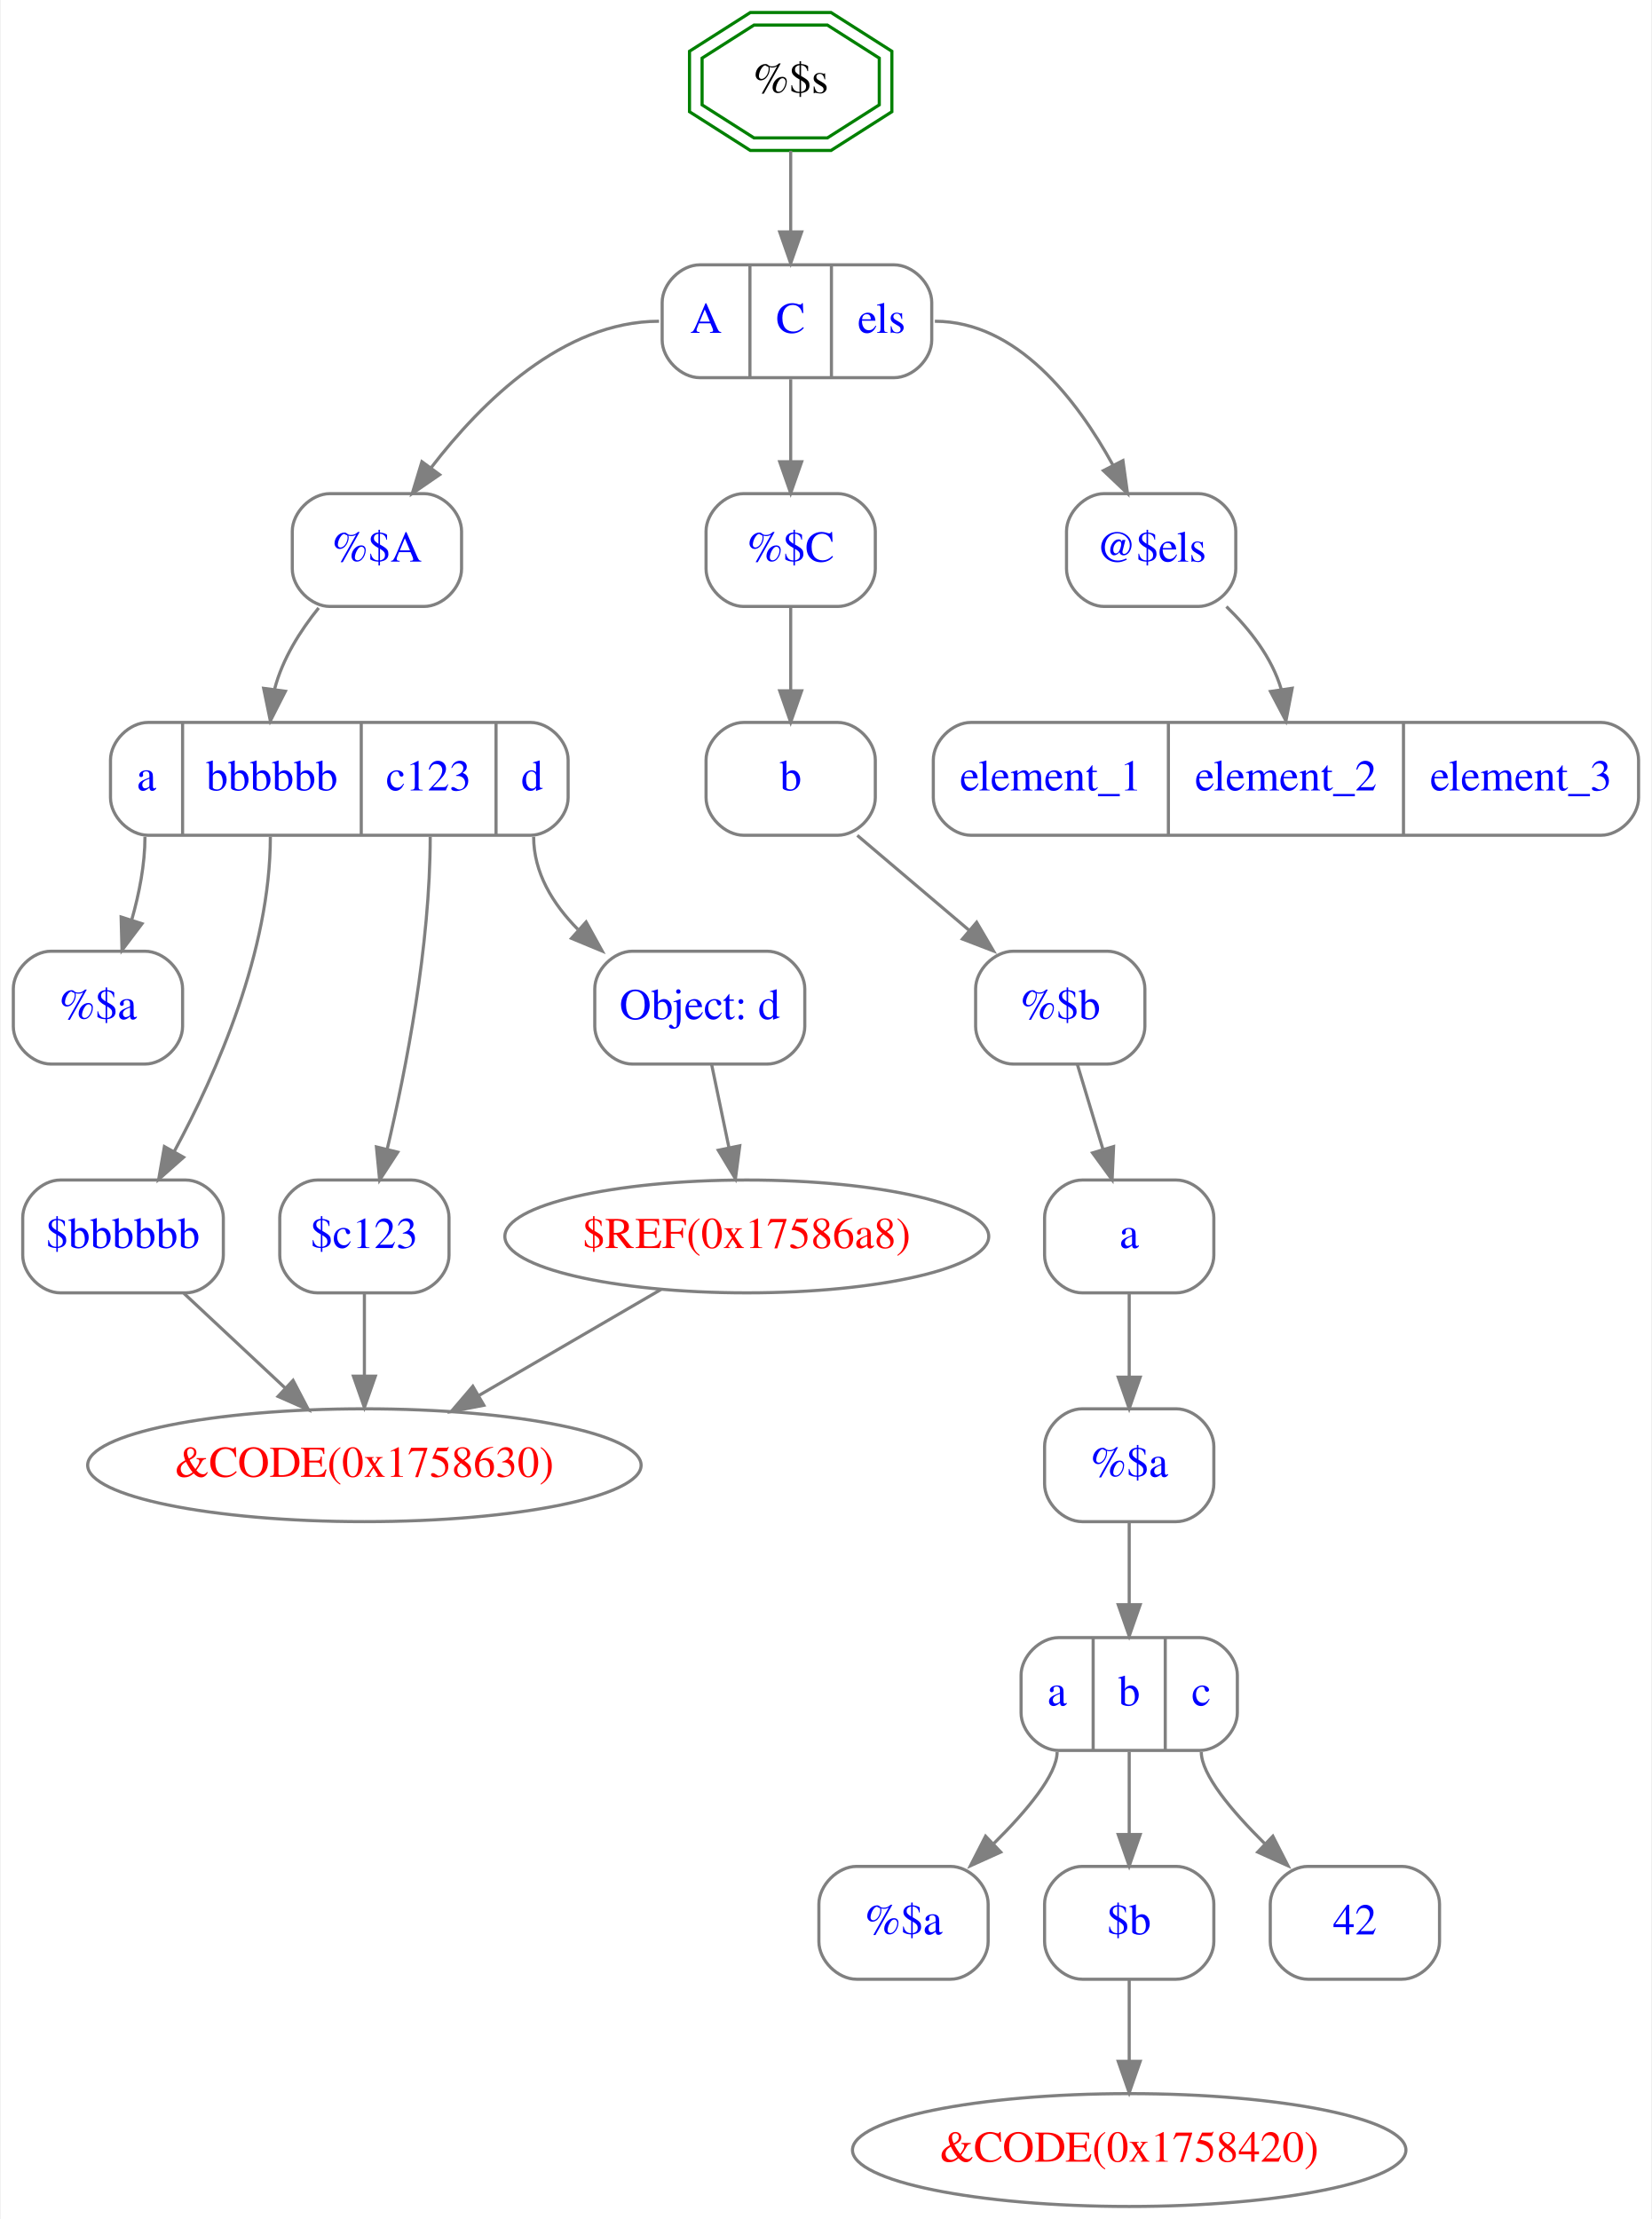
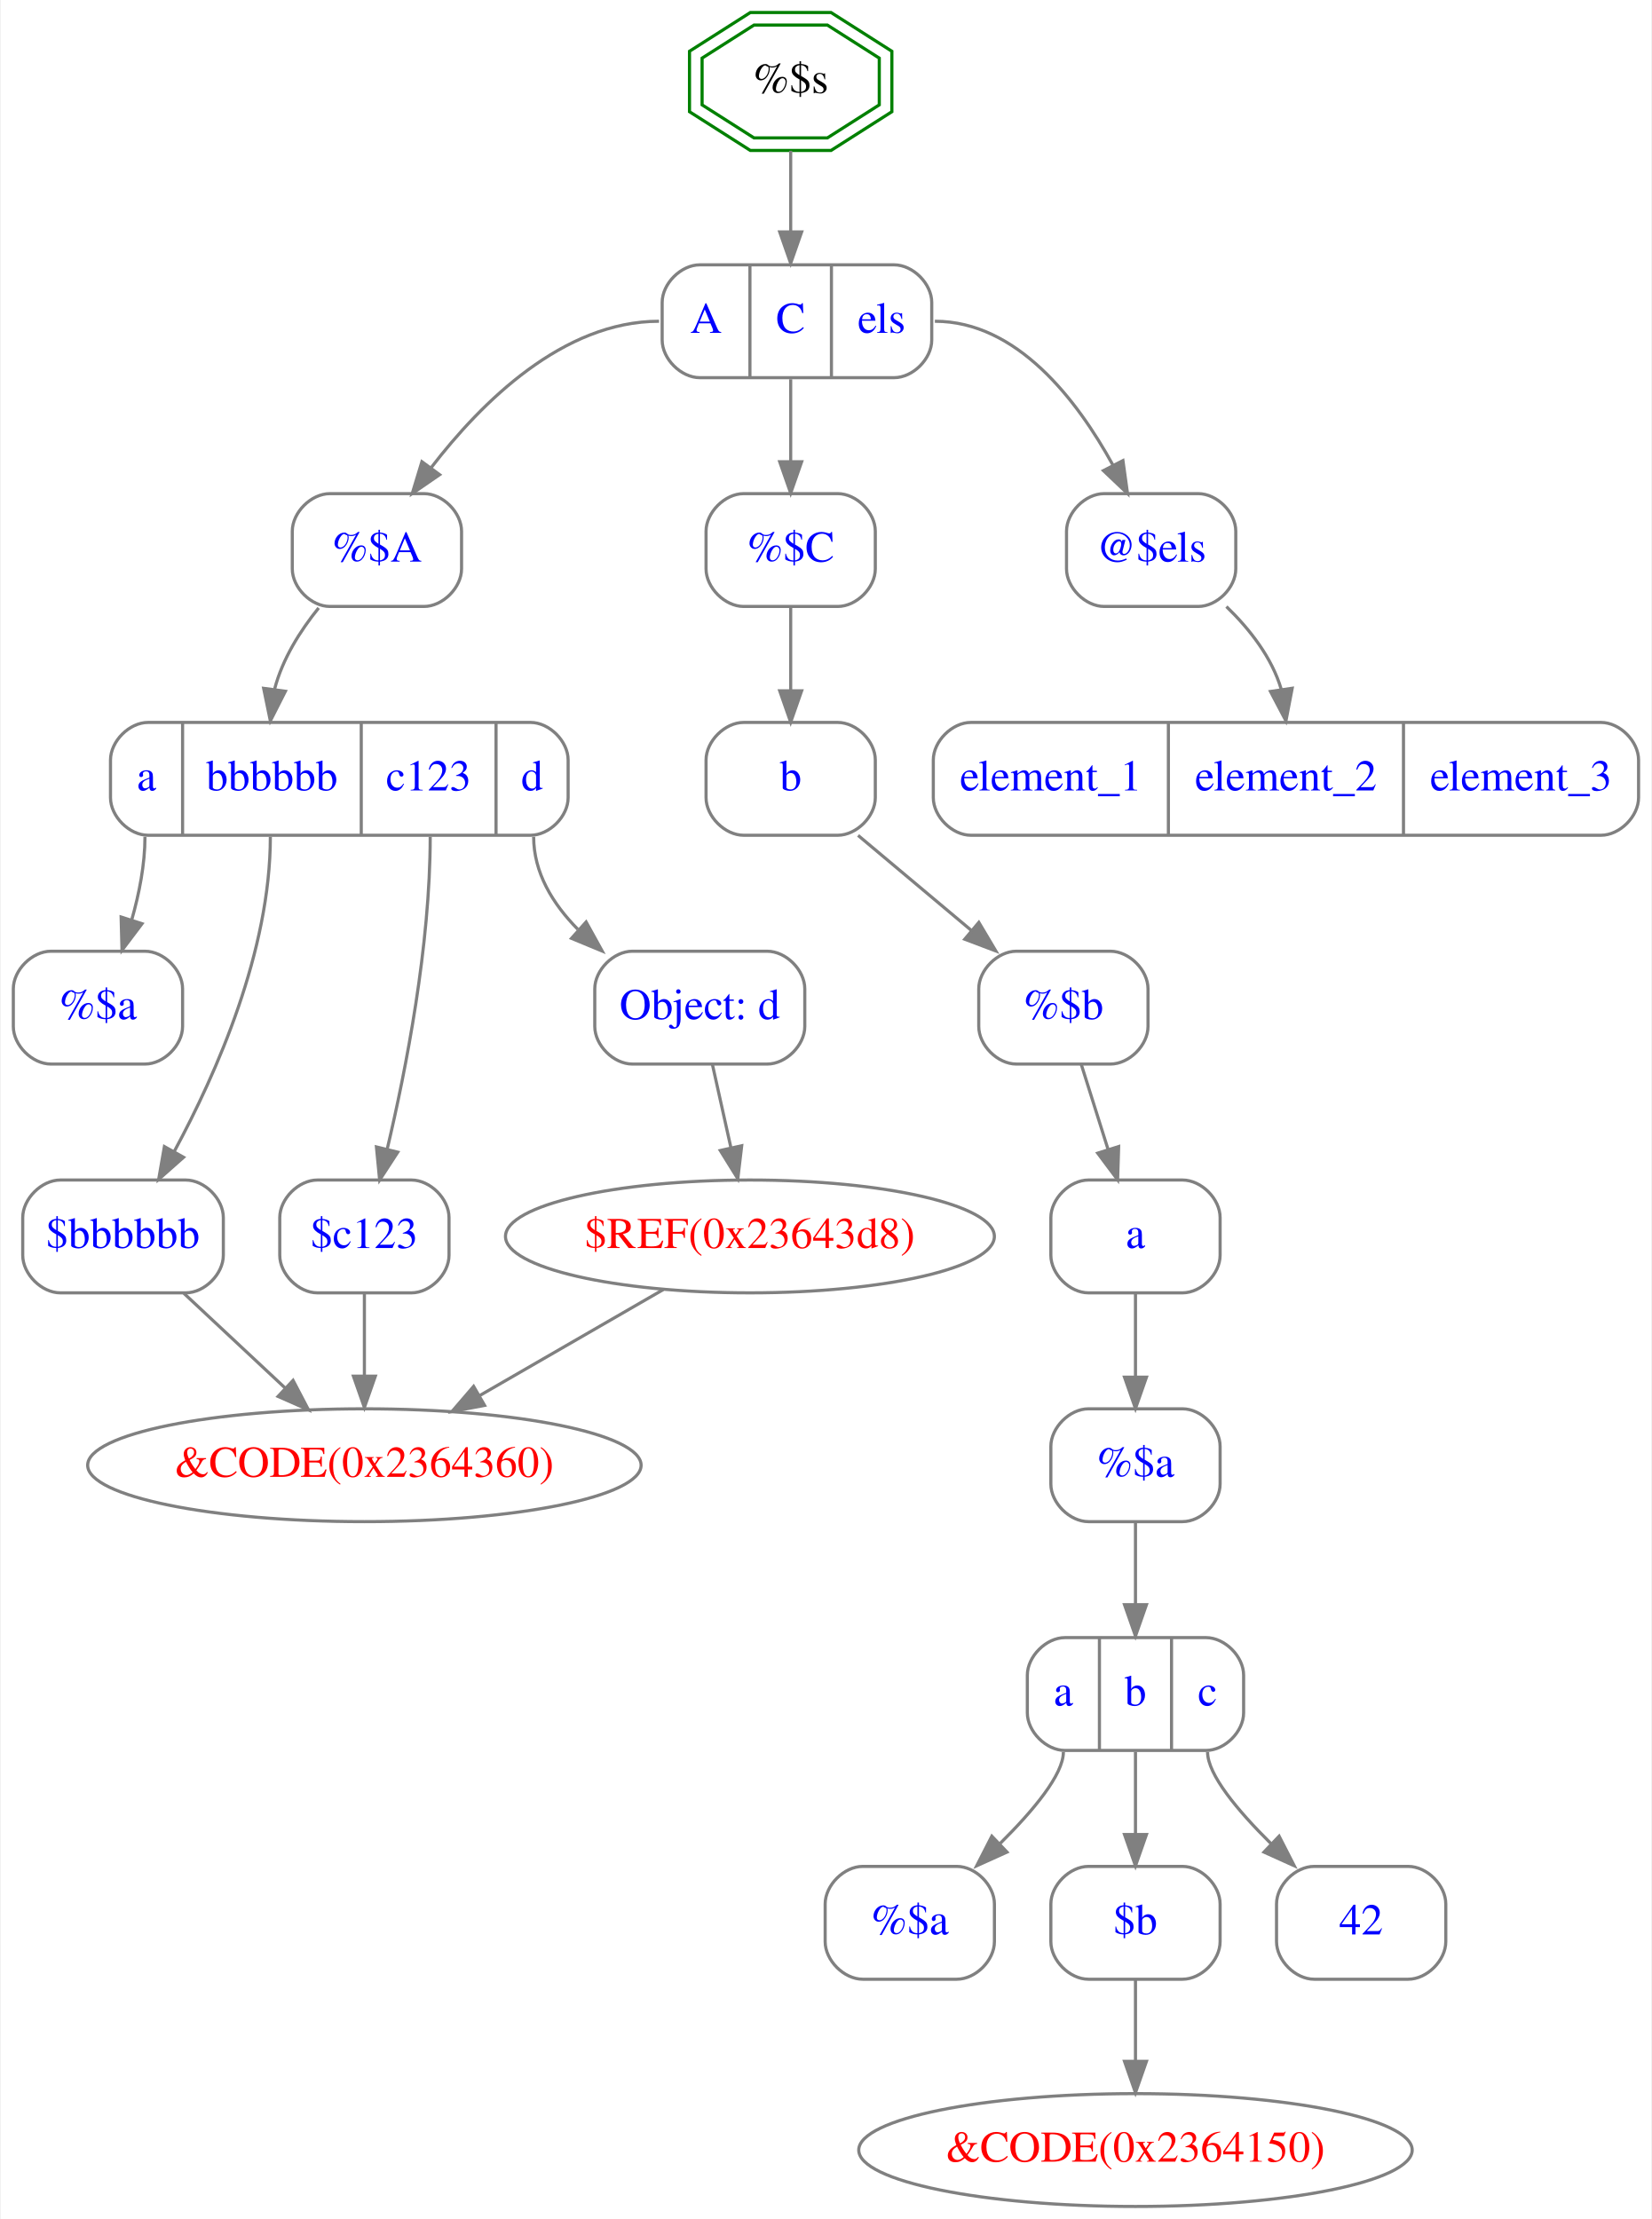
<svg xmlns="http://www.w3.org/2000/svg" width="527pt" height="708pt" viewBox="0.00 0.00 526.50 708.00">
  <g id="graph0" class="graph" transform="scale(1 1) rotate(0) translate(4 704)">
    <polygon fill="white" stroke="none" points="-4,4 -4,-704 522.5,-704 522.5,4 -4,4" />
    <g id="node1" class="node">
      <polygon fill="none" stroke="green" points="276.263,-670.544 276.263,-685.456 259.707,-696 236.293,-696 219.737,-685.456 219.737,-670.544 236.293,-660 259.707,-660 276.263,-670.544" />
      <polygon fill="none" stroke="green" points="280.28,-668.354 280.28,-687.646 260.882,-700 235.118,-700 215.72,-687.646 215.72,-668.354 235.118,-656 260.882,-656 280.28,-668.354" />
      <text text-anchor="middle" x="248" y="-674.3" font-family="Times,serif" font-size="14.00">%$s</text>
    </g>
    <g id="node2" class="node">
      <path fill="none" stroke="grey" d="M219,-583.5C219,-583.5 281,-583.5 281,-583.5 287,-583.5 293,-589.5 293,-595.5 293,-595.5 293,-607.5 293,-607.5 293,-613.5 287,-619.5 281,-619.5 281,-619.5 219,-619.5 219,-619.5 213,-619.5 207,-613.5 207,-607.5 207,-607.5 207,-595.5 207,-595.5 207,-589.5 213,-583.5 219,-583.5" />
      <text text-anchor="middle" x="221" y="-597.8" font-family="Times,serif" font-size="14.00" fill="blue">A</text>
      <polyline fill="none" stroke="grey" points="235,-583.5 235,-619.5 " />
      <text text-anchor="middle" x="248" y="-597.8" font-family="Times,serif" font-size="14.00" fill="blue">C</text>
      <polyline fill="none" stroke="grey" points="261,-583.5 261,-619.5 " />
      <text text-anchor="middle" x="277" y="-597.8" font-family="Times,serif" font-size="14.00" fill="blue">els</text>
    </g>
    <g id="edge1" class="edge">
      <path fill="none" stroke="grey" d="M248,-655.886C248,-648.163 248,-639.138 248,-630.263" />
      <polygon fill="grey" stroke="grey" points="251.5,-630 248,-620 244.5,-630 251.5,-630" />
    </g>
    <g id="node3" class="node">
      <path fill="none" stroke="grey" d="M101,-510.5C101,-510.5 131,-510.5 131,-510.5 137,-510.5 143,-516.5 143,-522.5 143,-522.5 143,-534.5 143,-534.5 143,-540.5 137,-546.5 131,-546.5 131,-546.5 101,-546.5 101,-546.5 95,-546.5 89,-540.5 89,-534.5 89,-534.5 89,-522.5 89,-522.5 89,-516.5 95,-510.5 101,-510.5" />
      <text text-anchor="middle" x="116" y="-524.8" font-family="Times,serif" font-size="14.00" fill="blue">%$A</text>
    </g>
    <g id="edge2" class="edge">
      <path fill="none" stroke="grey" d="M206,-601.5C175.409,-601.5 149.408,-575.747 133.335,-554.834" />
      <polygon fill="grey" stroke="grey" points="136,-552.549 127.271,-546.545 130.351,-556.682 136,-552.549" />
    </g>
    <g id="node11" class="node">
      <path fill="none" stroke="grey" d="M233,-510.5C233,-510.5 263,-510.5 263,-510.5 269,-510.5 275,-516.5 275,-522.5 275,-522.5 275,-534.5 275,-534.5 275,-540.5 269,-546.5 263,-546.5 263,-546.5 233,-546.5 233,-546.5 227,-546.5 221,-540.5 221,-534.5 221,-534.5 221,-522.5 221,-522.5 221,-516.5 227,-510.5 233,-510.5" />
      <text text-anchor="middle" x="248" y="-524.8" font-family="Times,serif" font-size="14.00" fill="blue">%$C</text>
    </g>
    <g id="edge12" class="edge">
      <path fill="none" stroke="grey" d="M248,-583C248,-574.484 248,-565.22 248,-556.787" />
      <polygon fill="grey" stroke="grey" points="251.5,-556.667 248,-546.667 244.5,-556.667 251.5,-556.667" />
    </g>
    <g id="node21" class="node">
      <path fill="none" stroke="grey" d="M348,-510.5C348,-510.5 378,-510.5 378,-510.5 384,-510.5 390,-516.5 390,-522.5 390,-522.5 390,-534.5 390,-534.5 390,-540.5 384,-546.5 378,-546.5 378,-546.5 348,-546.5 348,-546.5 342,-546.5 336,-540.5 336,-534.5 336,-534.5 336,-522.5 336,-522.5 336,-516.5 342,-510.5 348,-510.5" />
      <text text-anchor="middle" x="363" y="-524.8" font-family="Times,serif" font-size="14.00" fill="blue">@$els</text>
    </g>
    <g id="edge22" class="edge">
      <path fill="none" stroke="grey" d="M294,-601.5C320.163,-601.5 339.358,-576.43 350.767,-555.673" />
      <polygon fill="grey" stroke="grey" points="354,-557.039 355.458,-546.545 347.774,-553.839 354,-557.039" />
    </g>
    <g id="node4" class="node">
      <path fill="none" stroke="grey" d="M43,-437.5C43,-437.5 165,-437.5 165,-437.5 171,-437.5 177,-443.5 177,-449.5 177,-449.5 177,-461.5 177,-461.5 177,-467.5 171,-473.5 165,-473.5 165,-473.5 43,-473.5 43,-473.5 37,-473.5 31,-467.5 31,-461.5 31,-461.5 31,-449.5 31,-449.5 31,-443.5 37,-437.5 43,-437.5" />
      <text text-anchor="middle" x="42.5" y="-451.8" font-family="Times,serif" font-size="14.00" fill="blue">a</text>
      <polyline fill="none" stroke="grey" points="54,-437.5 54,-473.5 " />
      <text text-anchor="middle" x="82.5" y="-451.8" font-family="Times,serif" font-size="14.00" fill="blue">bbbbbb</text>
      <polyline fill="none" stroke="grey" points="111,-437.5 111,-473.5 " />
      <text text-anchor="middle" x="132.5" y="-451.8" font-family="Times,serif" font-size="14.00" fill="blue">c123</text>
      <polyline fill="none" stroke="grey" points="154,-437.5 154,-473.5 " />
      <text text-anchor="middle" x="165.5" y="-451.8" font-family="Times,serif" font-size="14.00" fill="blue">d</text>
    </g>
    <g id="edge3" class="edge">
      <path fill="none" stroke="grey" d="M97.408,-510.029C91.517,-502.73 85.883,-493.791 83.37,-484.195" />
      <polygon fill="grey" stroke="grey" points="86.8,-483.445 82,-474 79.863,-484.377 86.8,-483.445" />
    </g>
    <g id="node5" class="node">
      <path fill="none" stroke="grey" d="M12,-364.5C12,-364.5 42,-364.5 42,-364.5 48,-364.5 54,-370.5 54,-376.5 54,-376.5 54,-388.5 54,-388.5 54,-394.5 48,-400.5 42,-400.5 42,-400.5 12,-400.5 12,-400.5 6,-400.5 0,-394.5 0,-388.5 0,-388.5 0,-376.5 0,-376.5 0,-370.5 6,-364.5 12,-364.5" />
      <text text-anchor="middle" x="27" y="-378.8" font-family="Times,serif" font-size="14.00" fill="blue">%$a</text>
    </g>
    <g id="edge4" class="edge">
      <path fill="none" stroke="grey" d="M42,-437C42,-428.209 40.163,-418.897 37.776,-410.506" />
      <polygon fill="grey" stroke="grey" points="41.058,-409.279 34.676,-400.823 34.391,-411.414 41.058,-409.279" />
    </g>
    <g id="node6" class="node">
      <path fill="none" stroke="grey" d="M15,-291.5C15,-291.5 55,-291.5 55,-291.5 61,-291.5 67,-297.5 67,-303.5 67,-303.5 67,-315.5 67,-315.5 67,-321.5 61,-327.5 55,-327.5 55,-327.5 15,-327.5 15,-327.5 9,-327.5 3,-321.5 3,-315.5 3,-315.5 3,-303.5 3,-303.5 3,-297.5 9,-291.5 15,-291.5" />
      <text text-anchor="middle" x="35" y="-305.8" font-family="Times,serif" font-size="14.00" fill="blue">$bbbbbb</text>
    </g>
    <g id="edge5" class="edge">
      <path fill="none" stroke="grey" d="M82,-437C82,-400.601 64.928,-361.764 51.362,-336.649" />
      <polygon fill="grey" stroke="grey" points="54.311,-334.751 46.377,-327.729 48.2,-338.166 54.311,-334.751" />
    </g>
    <g id="node8" class="node">
      <path fill="none" stroke="grey" d="M97,-291.5C97,-291.5 127,-291.5 127,-291.5 133,-291.5 139,-297.5 139,-303.5 139,-303.5 139,-315.5 139,-315.5 139,-321.5 133,-327.5 127,-327.5 127,-327.5 97,-327.5 97,-327.5 91,-327.5 85,-321.5 85,-315.5 85,-315.5 85,-303.5 85,-303.5 85,-297.5 91,-291.5 97,-291.5" />
      <text text-anchor="middle" x="112" y="-305.8" font-family="Times,serif" font-size="14.00" fill="blue">$c123</text>
    </g>
    <g id="edge7" class="edge">
      <path fill="none" stroke="grey" d="M133,-437C133,-402.298 125.333,-362.981 119.264,-337.296" />
      <polygon fill="grey" stroke="grey" points="122.645,-336.387 116.871,-327.504 115.845,-338.049 122.645,-336.387" />
    </g>
    <g id="node9" class="node">
      <path fill="none" stroke="grey" d="M197.5,-364.5C197.5,-364.5 240.5,-364.5 240.5,-364.5 246.5,-364.5 252.5,-370.5 252.5,-376.5 252.5,-376.5 252.5,-388.5 252.5,-388.5 252.5,-394.5 246.5,-400.5 240.5,-400.5 240.5,-400.5 197.5,-400.5 197.5,-400.5 191.5,-400.5 185.5,-394.5 185.5,-388.5 185.5,-388.5 185.5,-376.5 185.5,-376.5 185.5,-370.5 191.5,-364.5 197.5,-364.5" />
      <text text-anchor="middle" x="219" y="-378.8" font-family="Times,serif" font-size="14.00" fill="blue">Object: d</text>
    </g>
    <g id="edge9" class="edge">
      <path fill="none" stroke="grey" d="M166,-437C166,-425.582 172.053,-415.656 180.068,-407.519" />
      <polygon fill="grey" stroke="grey" points="182.736,-409.829 187.863,-400.557 178.073,-404.608 182.736,-409.829" />
    </g>
    <g id="node7" class="node">
      <ellipse fill="none" stroke="grey" cx="112" cy="-236.5" rx="88.284" ry="18" />
-       <text text-anchor="middle" x="112" y="-232.8" font-family="Times,serif" font-size="14.00" fill="red">&amp;CODE(0x1758630)</text>
+       <text text-anchor="middle" x="112" y="-232.8" font-family="Times,serif" font-size="14.00" fill="red">&amp;CODE(0x2364360)</text>
    </g>
    <g id="edge6" class="edge">
      <path fill="none" stroke="grey" d="M54.43,-291.331C64.253,-282.146 76.292,-270.889 86.817,-261.048" />
      <polygon fill="grey" stroke="grey" points="89.246,-263.569 94.159,-254.182 84.465,-258.456 89.246,-263.569" />
    </g>
    <g id="edge8" class="edge">
      <path fill="none" stroke="grey" d="M112,-291.331C112,-283.394 112,-273.909 112,-265.128" />
      <polygon fill="grey" stroke="grey" points="115.5,-264.918 112,-254.918 108.5,-264.918 115.5,-264.918" />
    </g>
    <g id="node10" class="node">
-       <ellipse fill="none" stroke="grey" cx="234" cy="-309.5" rx="77.187" ry="18" />
-       <text text-anchor="middle" x="234" y="-305.8" font-family="Times,serif" font-size="14.00" fill="red">$REF(0x17586a8)</text>
+       <ellipse fill="none" stroke="grey" cx="235" cy="-309.5" rx="77.986" ry="18" />
+       <text text-anchor="middle" x="235" y="-305.8" font-family="Times,serif" font-size="14.00" fill="red">$REF(0x23643d8)</text>
    </g>
    <g id="edge10" class="edge">
-       <path fill="none" stroke="grey" d="M222.785,-364.331C224.457,-356.307 226.458,-346.701 228.304,-337.839" />
-       <polygon fill="grey" stroke="grey" points="231.758,-338.421 230.371,-327.918 224.905,-336.994 231.758,-338.421" />
+       <path fill="none" stroke="grey" d="M223.037,-364.331C224.821,-356.307 226.955,-346.701 228.925,-337.839" />
+       <polygon fill="grey" stroke="grey" points="232.377,-338.439 231.129,-327.918 225.543,-336.92 232.377,-338.439" />
    </g>
    <g id="edge11" class="edge">
-       <path fill="none" stroke="grey" d="M206.621,-292.566C189.475,-282.588 167.175,-269.61 148.53,-258.759" />
-       <polygon fill="grey" stroke="grey" points="150.113,-255.631 139.71,-253.626 146.592,-261.681 150.113,-255.631" />
+       <path fill="none" stroke="grey" d="M207.396,-292.566C190.11,-282.588 167.627,-269.61 148.83,-258.759" />
+       <polygon fill="grey" stroke="grey" points="150.347,-255.594 139.937,-253.626 146.848,-261.657 150.347,-255.594" />
    </g>
    <g id="node12" class="node">
      <path fill="none" stroke="grey" d="M233,-437.5C233,-437.5 263,-437.5 263,-437.5 269,-437.5 275,-443.5 275,-449.5 275,-449.5 275,-461.5 275,-461.5 275,-467.5 269,-473.5 263,-473.5 263,-473.5 233,-473.5 233,-473.5 227,-473.5 221,-467.5 221,-461.5 221,-461.5 221,-449.5 221,-449.5 221,-443.5 227,-437.5 233,-437.5" />
      <text text-anchor="middle" x="248" y="-451.8" font-family="Times,serif" font-size="14.00" fill="blue">b</text>
    </g>
    <g id="edge13" class="edge">
      <path fill="none" stroke="grey" d="M248,-510.455C248,-502.383 248,-492.676 248,-483.682" />
      <polygon fill="grey" stroke="grey" points="251.5,-483.59 248,-473.59 244.5,-483.59 251.5,-483.59" />
    </g>
    <g id="node13" class="node">
-       <path fill="none" stroke="grey" d="M319,-364.5C319,-364.5 349,-364.5 349,-364.5 355,-364.5 361,-370.5 361,-376.5 361,-376.5 361,-388.5 361,-388.5 361,-394.5 355,-400.5 349,-400.5 349,-400.5 319,-400.5 319,-400.5 313,-400.5 307,-394.5 307,-388.5 307,-388.5 307,-376.5 307,-376.5 307,-370.5 313,-364.5 319,-364.5" />
-       <text text-anchor="middle" x="334" y="-378.8" font-family="Times,serif" font-size="14.00" fill="blue">%$b</text>
+       <path fill="none" stroke="grey" d="M320,-364.5C320,-364.5 350,-364.5 350,-364.5 356,-364.5 362,-370.5 362,-376.5 362,-376.5 362,-388.5 362,-388.5 362,-394.5 356,-400.5 350,-400.5 350,-400.5 320,-400.5 320,-400.5 314,-400.5 308,-394.5 308,-388.5 308,-388.5 308,-376.5 308,-376.5 308,-370.5 314,-364.5 320,-364.5" />
+       <text text-anchor="middle" x="335" y="-378.8" font-family="Times,serif" font-size="14.00" fill="blue">%$b</text>
    </g>
    <g id="edge14" class="edge">
-       <path fill="none" stroke="grey" d="M269.258,-437.455C280.009,-428.33 293.219,-417.116 304.897,-407.204" />
-       <polygon fill="grey" stroke="grey" points="307.329,-409.73 312.688,-400.59 302.799,-404.393 307.329,-409.73" />
+       <path fill="none" stroke="grey" d="M269.506,-437.455C280.381,-428.33 293.745,-417.116 305.559,-407.204" />
+       <polygon fill="grey" stroke="grey" points="308.029,-409.699 313.44,-400.59 303.53,-404.337 308.029,-409.699" />
    </g>
    <g id="node14" class="node">
-       <path fill="none" stroke="grey" d="M341,-291.5C341,-291.5 371,-291.5 371,-291.5 377,-291.5 383,-297.5 383,-303.5 383,-303.5 383,-315.5 383,-315.5 383,-321.5 377,-327.5 371,-327.5 371,-327.5 341,-327.5 341,-327.5 335,-327.5 329,-321.5 329,-315.5 329,-315.5 329,-303.5 329,-303.5 329,-297.5 335,-291.5 341,-291.5" />
-       <text text-anchor="middle" x="356" y="-305.8" font-family="Times,serif" font-size="14.00" fill="blue">a</text>
+       <path fill="none" stroke="grey" d="M343,-291.5C343,-291.5 373,-291.5 373,-291.5 379,-291.5 385,-297.5 385,-303.5 385,-303.5 385,-315.5 385,-315.5 385,-321.5 379,-327.5 373,-327.5 373,-327.5 343,-327.5 343,-327.5 337,-327.5 331,-321.5 331,-315.5 331,-315.5 331,-303.5 331,-303.5 331,-297.5 337,-291.5 343,-291.5" />
+       <text text-anchor="middle" x="358" y="-305.8" font-family="Times,serif" font-size="14.00" fill="blue">a</text>
    </g>
    <g id="edge15" class="edge">
-       <path fill="none" stroke="grey" d="M339.438,-364.455C341.897,-356.295 344.86,-346.465 347.595,-337.389" />
-       <polygon fill="grey" stroke="grey" points="351.014,-338.175 350.548,-327.59 344.311,-336.155 351.014,-338.175" />
+       <path fill="none" stroke="grey" d="M340.685,-364.455C343.256,-356.295 346.353,-346.465 349.213,-337.389" />
+       <polygon fill="grey" stroke="grey" points="352.633,-338.18 352.3,-327.59 345.957,-336.076 352.633,-338.18" />
    </g>
    <g id="node15" class="node">
-       <path fill="none" stroke="grey" d="M341,-218.5C341,-218.5 371,-218.5 371,-218.5 377,-218.5 383,-224.5 383,-230.5 383,-230.5 383,-242.5 383,-242.5 383,-248.5 377,-254.5 371,-254.5 371,-254.5 341,-254.5 341,-254.5 335,-254.5 329,-248.5 329,-242.5 329,-242.5 329,-230.5 329,-230.5 329,-224.5 335,-218.5 341,-218.5" />
-       <text text-anchor="middle" x="356" y="-232.8" font-family="Times,serif" font-size="14.00" fill="blue">%$a</text>
+       <path fill="none" stroke="grey" d="M343,-218.5C343,-218.5 373,-218.5 373,-218.5 379,-218.5 385,-224.5 385,-230.5 385,-230.5 385,-242.5 385,-242.5 385,-248.5 379,-254.5 373,-254.5 373,-254.5 343,-254.5 343,-254.5 337,-254.5 331,-248.5 331,-242.5 331,-242.5 331,-230.5 331,-230.5 331,-224.5 337,-218.5 343,-218.5" />
+       <text text-anchor="middle" x="358" y="-232.8" font-family="Times,serif" font-size="14.00" fill="blue">%$a</text>
    </g>
    <g id="edge16" class="edge">
-       <path fill="none" stroke="grey" d="M356,-291.455C356,-283.383 356,-273.676 356,-264.682" />
-       <polygon fill="grey" stroke="grey" points="359.5,-264.59 356,-254.59 352.5,-264.59 359.5,-264.59" />
+       <path fill="none" stroke="grey" d="M358,-291.455C358,-283.383 358,-273.676 358,-264.682" />
+       <polygon fill="grey" stroke="grey" points="361.5,-264.59 358,-254.59 354.5,-264.59 361.5,-264.59" />
    </g>
    <g id="node16" class="node">
-       <path fill="none" stroke="grey" d="M333.5,-145.5C333.5,-145.5 378.5,-145.5 378.5,-145.5 384.5,-145.5 390.5,-151.5 390.5,-157.5 390.5,-157.5 390.5,-169.5 390.5,-169.5 390.5,-175.5 384.5,-181.5 378.5,-181.5 378.5,-181.5 333.5,-181.5 333.5,-181.5 327.5,-181.5 321.5,-175.5 321.5,-169.5 321.5,-169.5 321.5,-157.5 321.5,-157.5 321.5,-151.5 327.5,-145.5 333.5,-145.5" />
-       <text text-anchor="middle" x="333" y="-159.8" font-family="Times,serif" font-size="14.00" fill="blue">a</text>
-       <polyline fill="none" stroke="grey" points="344.5,-145.5 344.5,-181.5 " />
-       <text text-anchor="middle" x="356" y="-159.8" font-family="Times,serif" font-size="14.00" fill="blue">b</text>
-       <polyline fill="none" stroke="grey" points="367.5,-145.5 367.5,-181.5 " />
-       <text text-anchor="middle" x="379" y="-159.8" font-family="Times,serif" font-size="14.00" fill="blue">c</text>
+       <path fill="none" stroke="grey" d="M335.5,-145.5C335.5,-145.5 380.5,-145.5 380.5,-145.5 386.5,-145.5 392.5,-151.5 392.5,-157.5 392.5,-157.5 392.5,-169.5 392.5,-169.5 392.5,-175.5 386.5,-181.5 380.5,-181.5 380.5,-181.5 335.5,-181.5 335.5,-181.5 329.5,-181.5 323.5,-175.5 323.5,-169.5 323.5,-169.5 323.5,-157.5 323.5,-157.5 323.5,-151.5 329.5,-145.5 335.5,-145.5" />
+       <text text-anchor="middle" x="335" y="-159.8" font-family="Times,serif" font-size="14.00" fill="blue">a</text>
+       <polyline fill="none" stroke="grey" points="346.5,-145.5 346.5,-181.5 " />
+       <text text-anchor="middle" x="358" y="-159.8" font-family="Times,serif" font-size="14.00" fill="blue">b</text>
+       <polyline fill="none" stroke="grey" points="369.5,-145.5 369.5,-181.5 " />
+       <text text-anchor="middle" x="381" y="-159.8" font-family="Times,serif" font-size="14.00" fill="blue">c</text>
    </g>
    <g id="edge17" class="edge">
-       <path fill="none" stroke="grey" d="M356,-218.333C356,-210.634 356,-201.336 356,-192.182" />
-       <polygon fill="grey" stroke="grey" points="359.5,-192 356,-182 352.5,-192 359.5,-192" />
+       <path fill="none" stroke="grey" d="M358,-218.333C358,-210.634 358,-201.336 358,-192.182" />
+       <polygon fill="grey" stroke="grey" points="361.5,-192 358,-182 354.5,-192 361.5,-192" />
    </g>
    <g id="node17" class="node">
-       <path fill="none" stroke="grey" d="M269,-72.5C269,-72.5 299,-72.5 299,-72.5 305,-72.5 311,-78.5 311,-84.5 311,-84.5 311,-96.5 311,-96.5 311,-102.5 305,-108.5 299,-108.5 299,-108.5 269,-108.5 269,-108.5 263,-108.5 257,-102.5 257,-96.5 257,-96.5 257,-84.5 257,-84.5 257,-78.5 263,-72.5 269,-72.5" />
-       <text text-anchor="middle" x="284" y="-86.8" font-family="Times,serif" font-size="14.00" fill="blue">%$a</text>
+       <path fill="none" stroke="grey" d="M271,-72.5C271,-72.5 301,-72.5 301,-72.5 307,-72.5 313,-78.5 313,-84.5 313,-84.5 313,-96.5 313,-96.5 313,-102.5 307,-108.5 301,-108.5 301,-108.5 271,-108.5 271,-108.5 265,-108.5 259,-102.5 259,-96.5 259,-96.5 259,-84.5 259,-84.5 259,-78.5 265,-72.5 271,-72.5" />
+       <text text-anchor="middle" x="286" y="-86.8" font-family="Times,serif" font-size="14.00" fill="blue">%$a</text>
    </g>
    <g id="edge18" class="edge">
-       <path fill="none" stroke="grey" d="M333,-145C333,-137.815 323.463,-126.363 312.805,-115.806" />
-       <polygon fill="grey" stroke="grey" points="315.004,-113.068 305.35,-108.705 310.176,-118.136 315.004,-113.068" />
+       <path fill="none" stroke="grey" d="M335,-145C335,-137.815 325.463,-126.363 314.805,-115.806" />
+       <polygon fill="grey" stroke="grey" points="317.004,-113.068 307.35,-108.705 312.176,-118.136 317.004,-113.068" />
    </g>
    <g id="node18" class="node">
-       <path fill="none" stroke="grey" d="M341,-72.5C341,-72.5 371,-72.5 371,-72.5 377,-72.5 383,-78.5 383,-84.5 383,-84.5 383,-96.5 383,-96.5 383,-102.5 377,-108.5 371,-108.5 371,-108.5 341,-108.5 341,-108.5 335,-108.5 329,-102.5 329,-96.5 329,-96.5 329,-84.5 329,-84.5 329,-78.5 335,-72.5 341,-72.5" />
-       <text text-anchor="middle" x="356" y="-86.8" font-family="Times,serif" font-size="14.00" fill="blue">$b</text>
+       <path fill="none" stroke="grey" d="M343,-72.5C343,-72.5 373,-72.5 373,-72.5 379,-72.5 385,-78.5 385,-84.5 385,-84.5 385,-96.5 385,-96.5 385,-102.5 379,-108.5 373,-108.5 373,-108.5 343,-108.5 343,-108.5 337,-108.5 331,-102.5 331,-96.5 331,-96.5 331,-84.5 331,-84.5 331,-78.5 337,-72.5 343,-72.5" />
+       <text text-anchor="middle" x="358" y="-86.8" font-family="Times,serif" font-size="14.00" fill="blue">$b</text>
    </g>
    <g id="edge19" class="edge">
-       <path fill="none" stroke="grey" d="M356,-145C356,-136.484 356,-127.22 356,-118.787" />
-       <polygon fill="grey" stroke="grey" points="359.5,-118.667 356,-108.667 352.5,-118.667 359.5,-118.667" />
+       <path fill="none" stroke="grey" d="M358,-145C358,-136.484 358,-127.22 358,-118.787" />
+       <polygon fill="grey" stroke="grey" points="361.5,-118.667 358,-108.667 354.5,-118.667 361.5,-118.667" />
    </g>
    <g id="node20" class="node">
-       <path fill="none" stroke="grey" d="M413,-72.5C413,-72.5 443,-72.5 443,-72.5 449,-72.5 455,-78.5 455,-84.5 455,-84.5 455,-96.5 455,-96.5 455,-102.5 449,-108.5 443,-108.5 443,-108.5 413,-108.5 413,-108.5 407,-108.5 401,-102.5 401,-96.5 401,-96.5 401,-84.5 401,-84.5 401,-78.5 407,-72.5 413,-72.5" />
-       <text text-anchor="middle" x="428" y="-86.8" font-family="Times,serif" font-size="14.00" fill="blue">42</text>
+       <path fill="none" stroke="grey" d="M415,-72.5C415,-72.5 445,-72.5 445,-72.5 451,-72.5 457,-78.5 457,-84.5 457,-84.5 457,-96.5 457,-96.5 457,-102.5 451,-108.5 445,-108.5 445,-108.5 415,-108.5 415,-108.5 409,-108.5 403,-102.5 403,-96.5 403,-96.5 403,-84.5 403,-84.5 403,-78.5 409,-72.5 415,-72.5" />
+       <text text-anchor="middle" x="430" y="-86.8" font-family="Times,serif" font-size="14.00" fill="blue">42</text>
    </g>
    <g id="edge21" class="edge">
-       <path fill="none" stroke="grey" d="M379,-145C379,-137.815 388.537,-126.363 399.195,-115.806" />
-       <polygon fill="grey" stroke="grey" points="401.824,-118.136 406.65,-108.705 396.996,-113.068 401.824,-118.136" />
+       <path fill="none" stroke="grey" d="M381,-145C381,-137.815 390.537,-126.363 401.195,-115.806" />
+       <polygon fill="grey" stroke="grey" points="403.824,-118.136 408.65,-108.705 398.996,-113.068 403.824,-118.136" />
    </g>
    <g id="node19" class="node">
-       <ellipse fill="none" stroke="grey" cx="356" cy="-18" rx="88.284" ry="18" />
-       <text text-anchor="middle" x="356" y="-14.3" font-family="Times,serif" font-size="14.00" fill="red">&amp;CODE(0x1758420)</text>
+       <ellipse fill="none" stroke="grey" cx="358" cy="-18" rx="88.284" ry="18" />
+       <text text-anchor="middle" x="358" y="-14.3" font-family="Times,serif" font-size="14.00" fill="red">&amp;CODE(0x2364150)</text>
    </g>
    <g id="edge20" class="edge">
-       <path fill="none" stroke="grey" d="M356,-72.457C356,-64.575 356,-55.157 356,-46.437" />
-       <polygon fill="grey" stroke="grey" points="359.5,-46.297 356,-36.297 352.5,-46.297 359.5,-46.297" />
+       <path fill="none" stroke="grey" d="M358,-72.457C358,-64.575 358,-55.157 358,-46.437" />
+       <polygon fill="grey" stroke="grey" points="361.5,-46.297 358,-36.297 354.5,-46.297 361.5,-46.297" />
    </g>
    <g id="node22" class="node">
      <path fill="none" stroke="grey" d="M305.5,-437.5C305.5,-437.5 506.5,-437.5 506.5,-437.5 512.5,-437.5 518.5,-443.5 518.5,-449.5 518.5,-449.5 518.5,-461.5 518.5,-461.5 518.5,-467.5 512.5,-473.5 506.5,-473.5 506.5,-473.5 305.5,-473.5 305.5,-473.5 299.5,-473.5 293.5,-467.5 293.5,-461.5 293.5,-461.5 293.5,-449.5 293.5,-449.5 293.5,-443.5 299.5,-437.5 305.5,-437.5" />
      <text text-anchor="middle" x="331" y="-451.8" font-family="Times,serif" font-size="14.00" fill="blue">element_1</text>
      <polyline fill="none" stroke="grey" points="368.5,-437.5 368.5,-473.5 " />
      <text text-anchor="middle" x="406" y="-451.8" font-family="Times,serif" font-size="14.00" fill="blue">element_2</text>
      <polyline fill="none" stroke="grey" points="443.5,-437.5 443.5,-473.5 " />
      <text text-anchor="middle" x="481" y="-451.8" font-family="Times,serif" font-size="14.00" fill="blue">element_3</text>
    </g>
    <g id="edge23" class="edge">
      <path fill="none" stroke="grey" d="M387.014,-510.461C394.479,-503.225 401.533,-494.184 404.512,-484.041" />
      <polygon fill="grey" stroke="grey" points="407.996,-484.405 406,-474 401.072,-483.379 407.996,-484.405" />
    </g>
  </g>
</svg>
